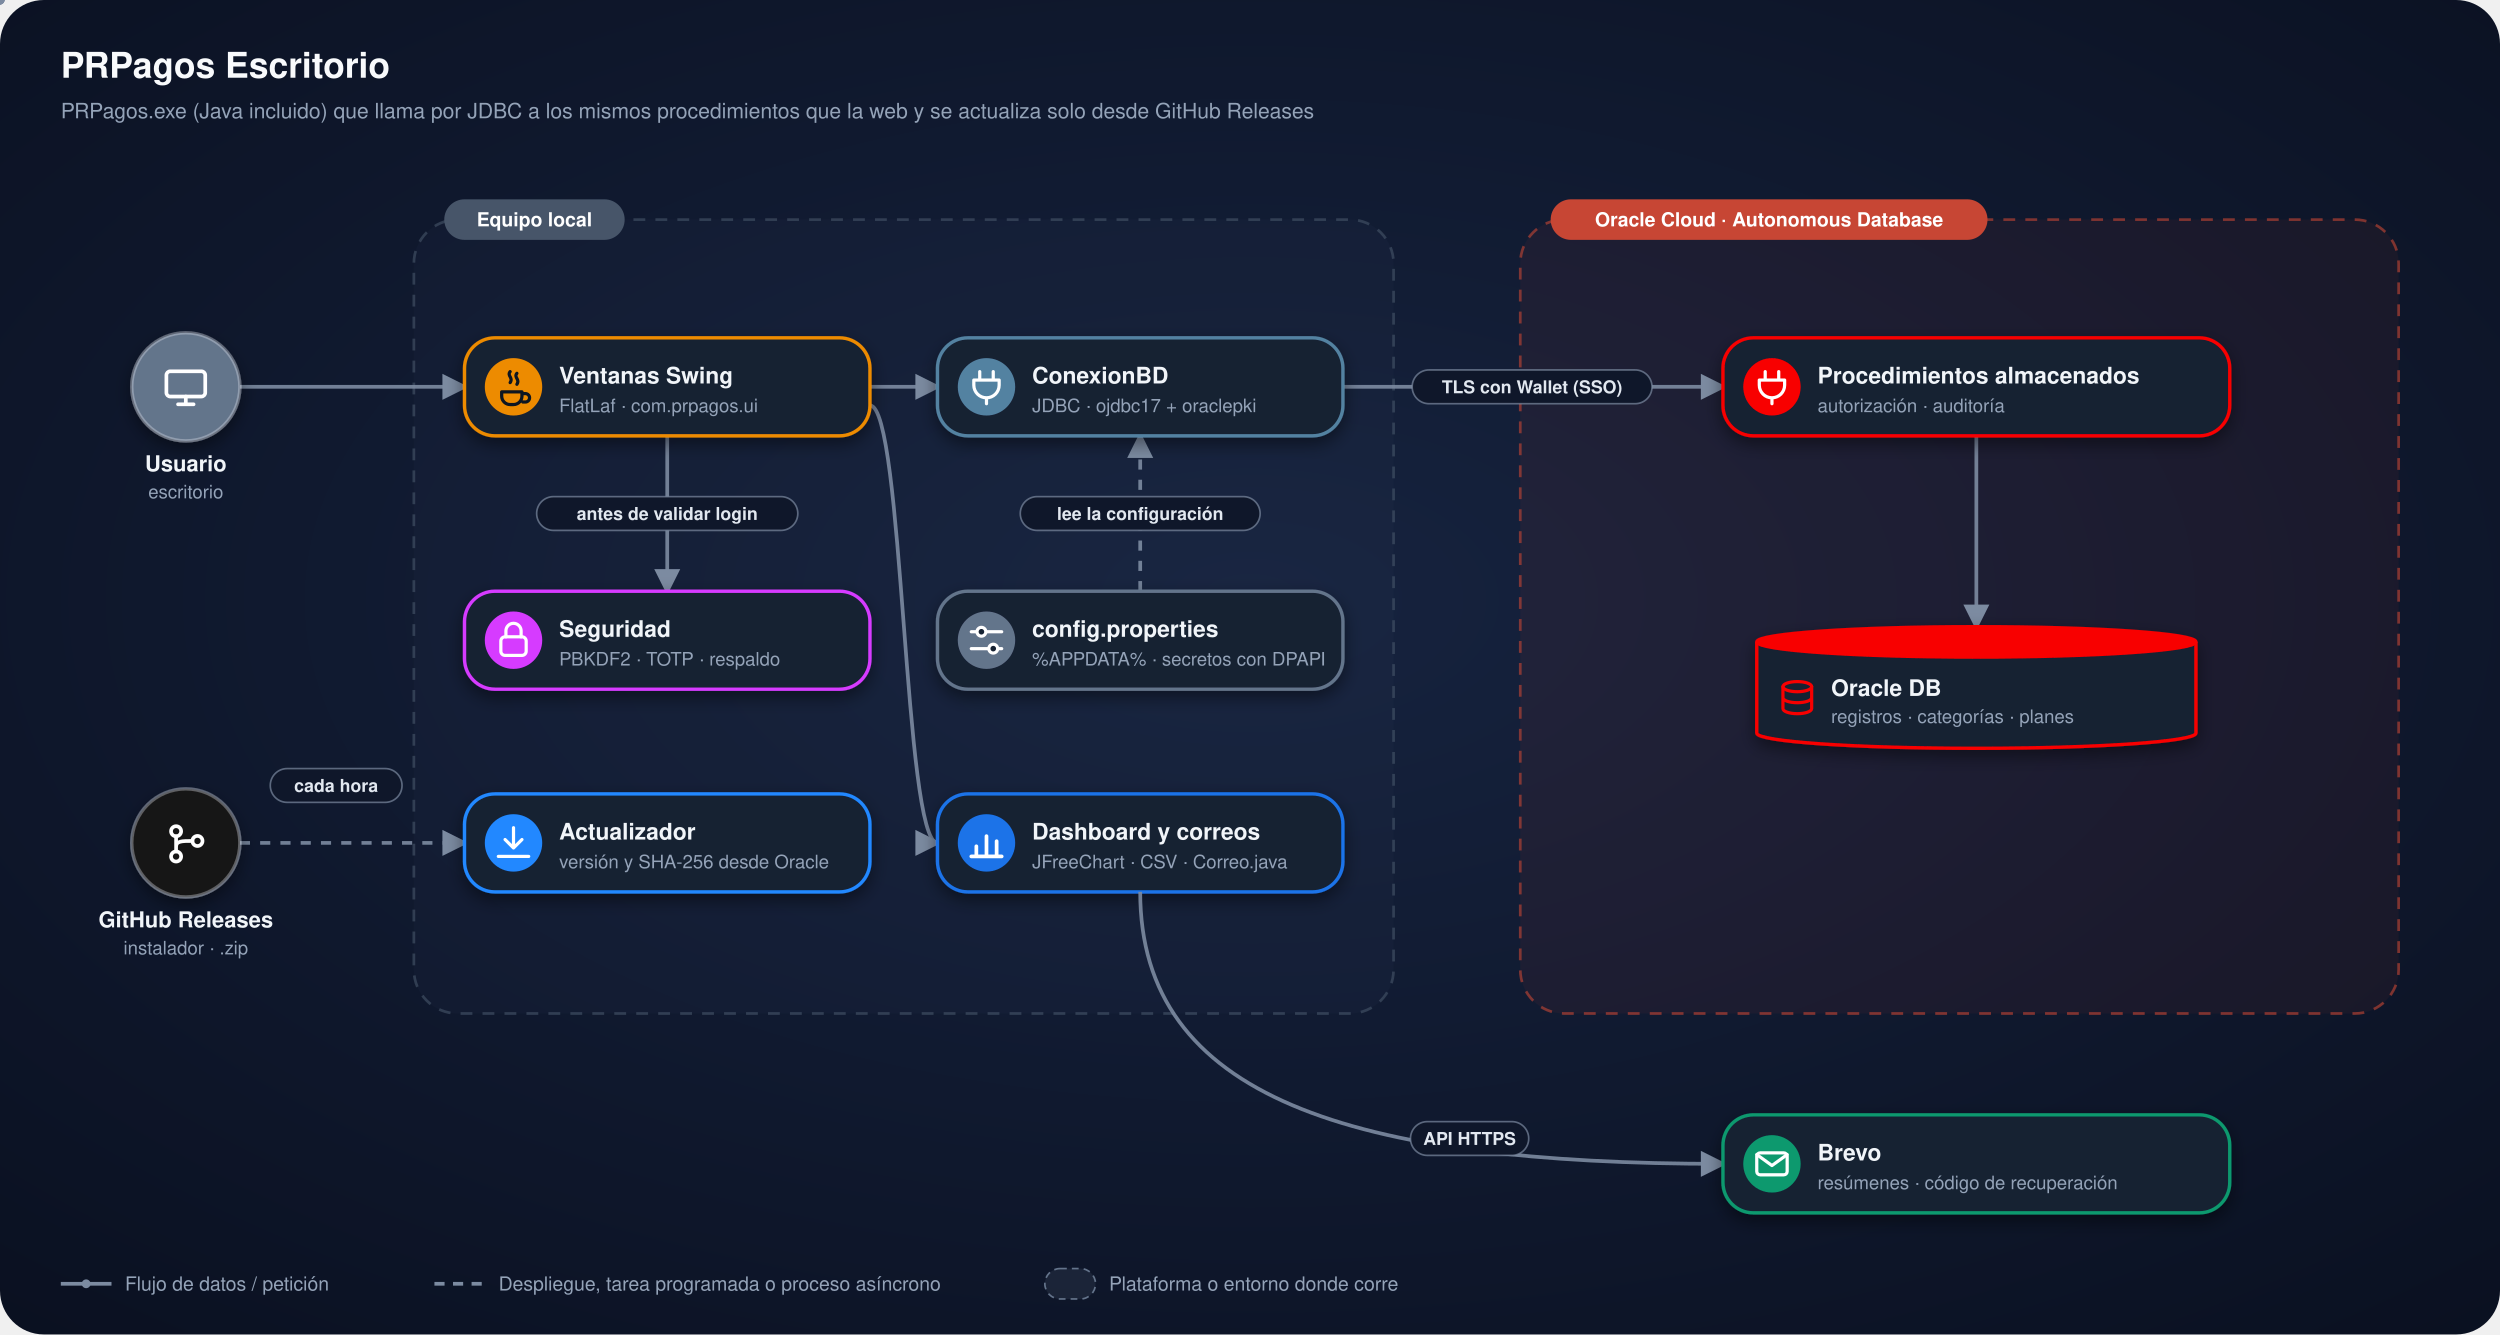
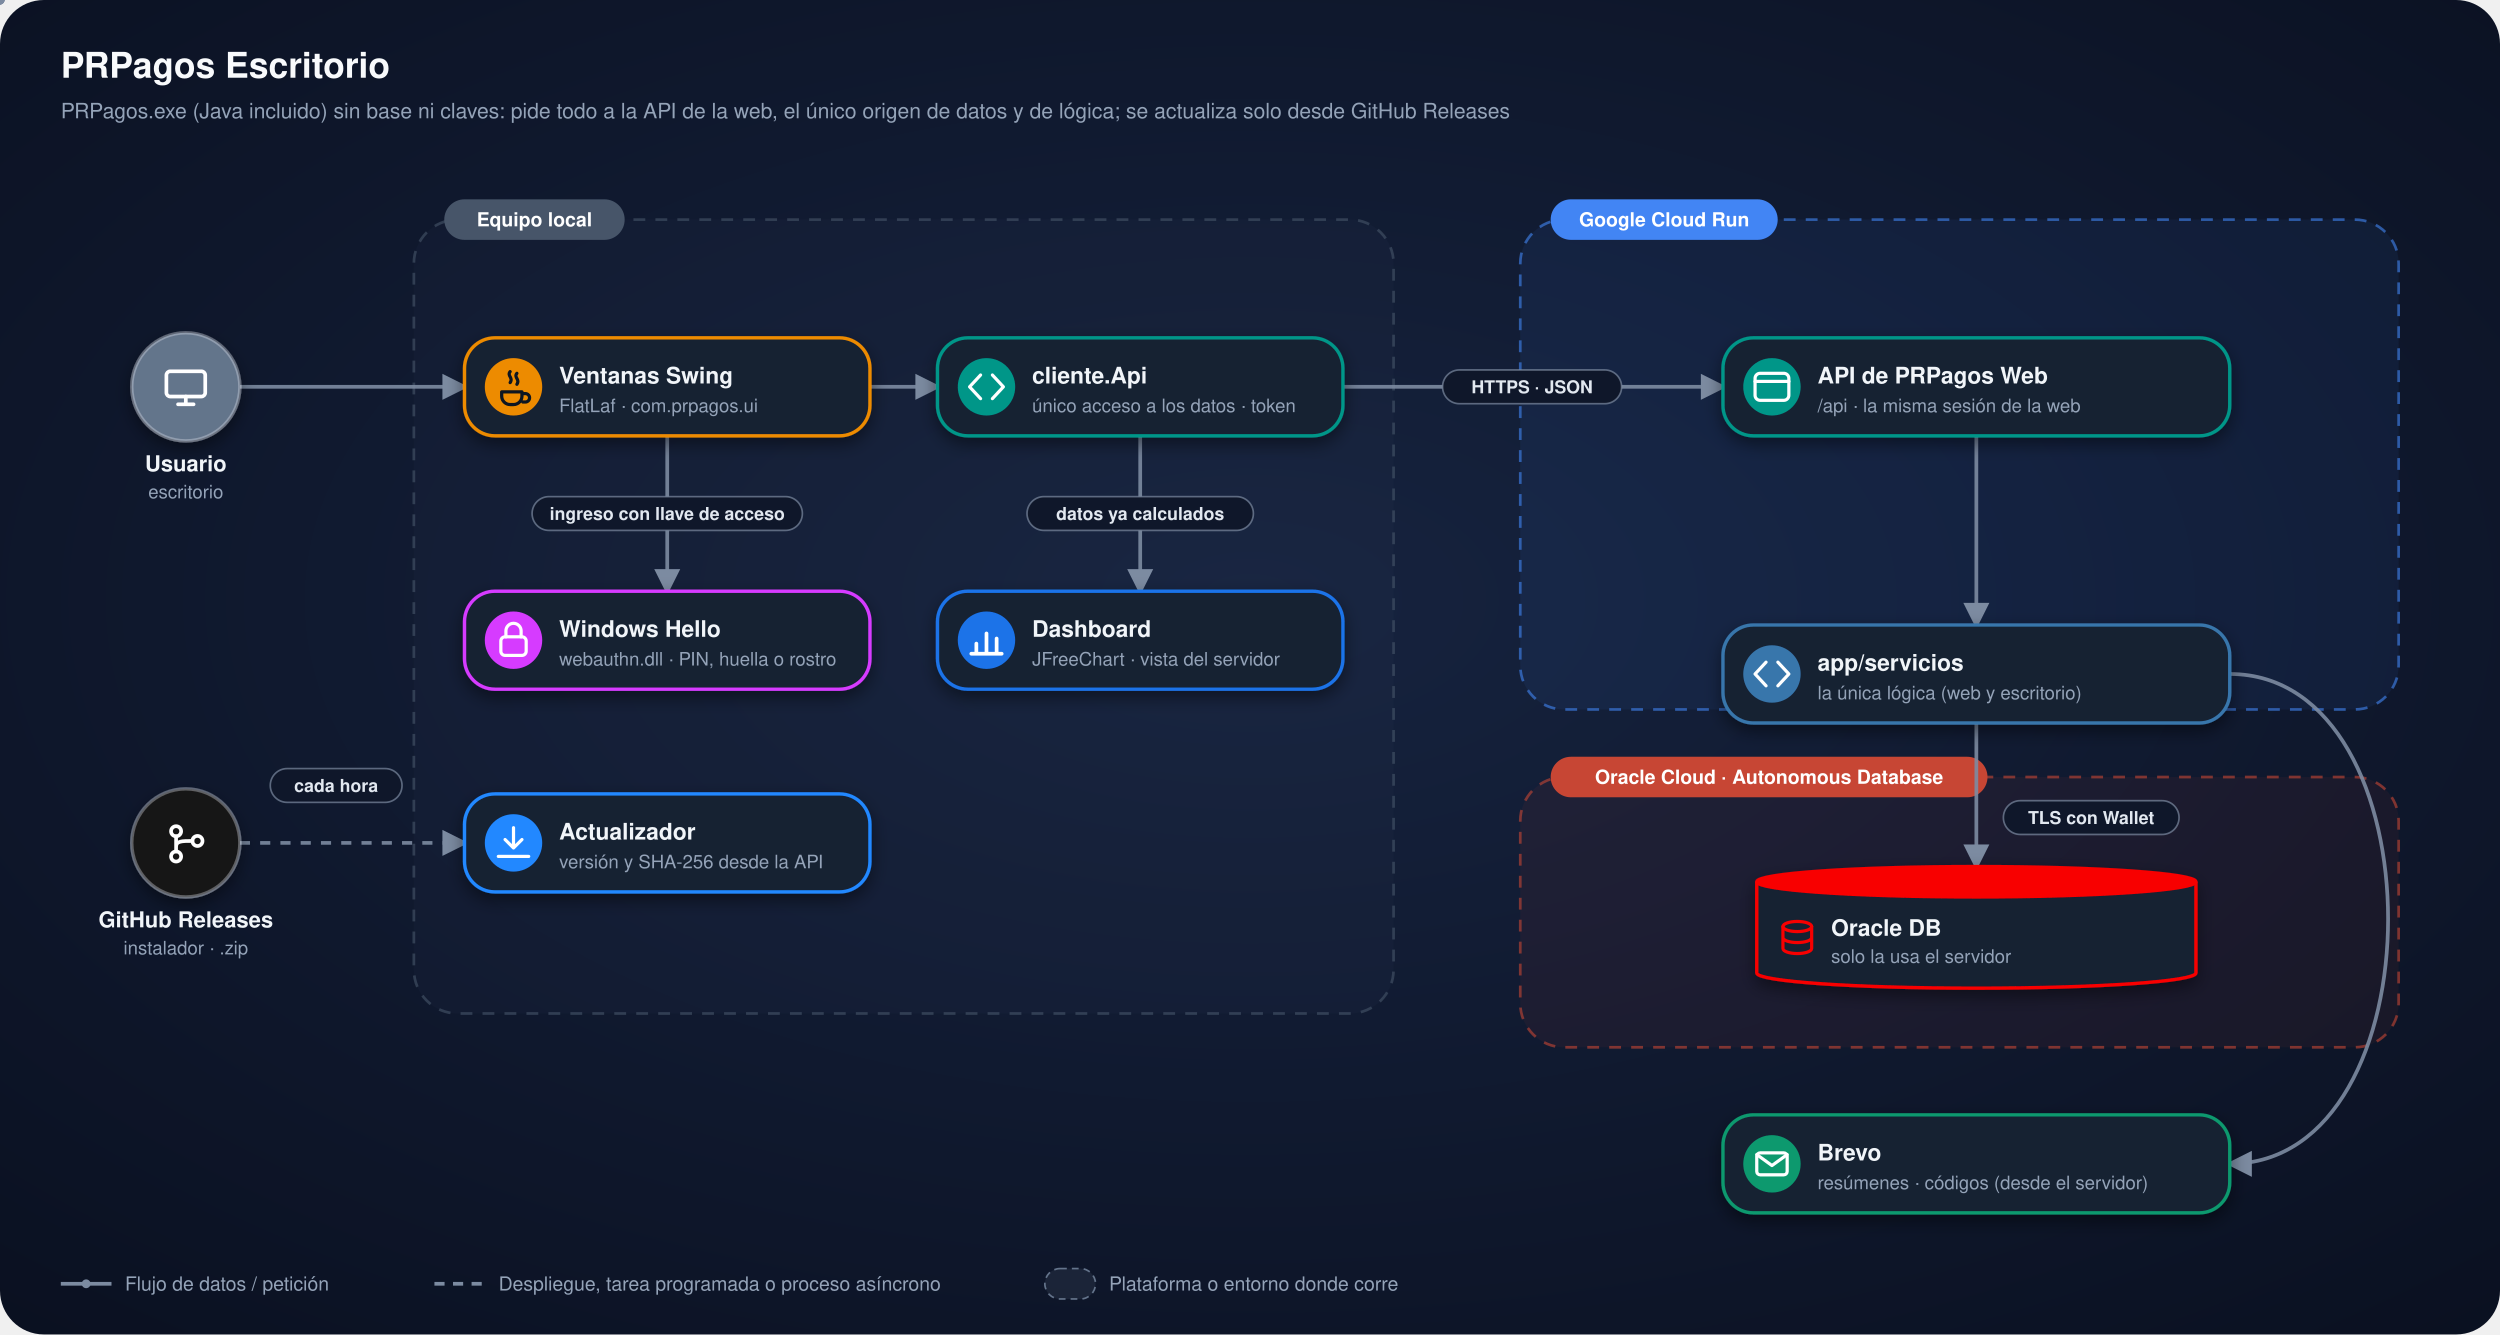
<svg xmlns="http://www.w3.org/2000/svg" viewBox="0 0 1480 790" width="1480" height="790" font-family="Segoe UI, -apple-system, BlinkMacSystemFont, Helvetica, Arial, sans-serif" role="img" aria-label="Arquitectura de PRPagos Escritorio">
  <defs>
    <radialGradient id="bg" cx="50%" cy="45%" r="75%">
      <stop offset="0" stop-color="#16233F" />
      <stop offset="1" stop-color="#0A1020" />
    </radialGradient>
    <filter id="sh" x="-30%" y="-30%" width="160%" height="170%">
      <feDropShadow dx="0" dy="4" stdDeviation="5" flood-color="#000" flood-opacity=".45" />
    </filter>
    <marker id="a" viewBox="0 0 10 10" refX="8.5" refY="5" markerWidth="7" markerHeight="7" orient="auto-start-reverse">
      <path d="M0,0 L10,5 L0,10 z" fill="#7C8BA1" />
    </marker>
  </defs>
  <rect width="1480" height="790" rx="26" fill="url(#bg)" />
  <text x="36" y="46" font-size="21" font-weight="800" fill="#F8FAFC">PRPagos Escritorio</text>
-   <text x="36" y="70" font-size="12.5" fill="#94A3B8">PRPagos.exe (Java incluido) que llama por JDBC a los mismos procedimientos que la web y se actualiza solo desde GitHub Releases</text>
+   <text x="36" y="70" font-size="12.5" fill="#94A3B8">PRPagos.exe (Java incluido) sin base ni claves: pide todo a la API de la web, el único origen de datos y de lógica; se actualiza solo desde GitHub Releases</text>
  <rect x="245" y="130" width="580" height="470" rx="26" fill="#475569" fill-opacity=".07" stroke="#475569" stroke-opacity=".6" stroke-width="1.6" stroke-dasharray="7 6" />
  <rect x="263" y="118" width="106.8" height="24" rx="12" fill="#475569" />
  <text x="316.4" y="134" text-anchor="middle" font-size="11.5" font-weight="700" fill="#FFFFFF">Equipo local</text>
-   <rect x="900" y="130" width="520" height="470" rx="26" fill="#C74634" fill-opacity=".07" stroke="#C74634" stroke-opacity=".6" stroke-width="1.6" stroke-dasharray="7 6" />
-   <rect x="918" y="118" width="258.6" height="24" rx="12" fill="#C74634" />
-   <text x="1047.3" y="134" text-anchor="middle" font-size="11.5" font-weight="700" fill="#FFFFFF">Oracle Cloud · Autonomous Database</text>
+   <rect x="900" y="130" width="520" height="290" rx="26" fill="#4285F4" fill-opacity=".07" stroke="#4285F4" stroke-opacity=".6" stroke-width="1.6" stroke-dasharray="7 6" />
+   <rect x="918" y="118" width="134.4" height="24" rx="12" fill="#4285F4" />
+   <text x="985.2" y="134" text-anchor="middle" font-size="11.5" font-weight="700" fill="#FFFFFF">Google Cloud Run</text>
+   <rect x="900" y="460" width="520" height="160" rx="26" fill="#C74634" fill-opacity=".07" stroke="#C74634" stroke-opacity=".6" stroke-width="1.6" stroke-dasharray="7 6" />
+   <rect x="918" y="448" width="258.6" height="24" rx="12" fill="#C74634" />
+   <text x="1047.3" y="464" text-anchor="middle" font-size="11.5" font-weight="700" fill="#FFFFFF">Oracle Cloud · Autonomous Database</text>
  <path d="M142.0,229.0 C200.0,229.0 220.0,229.0 275.0,229.0" fill="none" stroke="#7C8BA1" stroke-width="2.2" stroke-opacity=".9" marker-end="url(#a)" />
  <circle r="2.6" fill="#7C8BA1">
    <animateMotion dur="3.0s" repeatCount="indefinite" path="M142.0,229.0 C200.0,229.0 220.0,229.0 275.0,229.0" />
-   </circle>
-   <path d="M395.0,258.0 C395.0,290.0 395.0,318.0 395.0,350.0" fill="none" stroke="#7C8BA1" stroke-width="2.2" stroke-opacity=".9" marker-end="url(#a)" />
-   <circle r="2.6" fill="#7C8BA1">
-     <animateMotion dur="2.5s" repeatCount="indefinite" path="M395.0,258.0 C395.0,290.0 395.0,318.0 395.0,350.0" />
  </circle>
  <path d="M515.0,229.0 C530.0,229.0 540.0,229.0 555.0,229.0" fill="none" stroke="#7C8BA1" stroke-width="2.2" stroke-opacity=".9" marker-end="url(#a)" />
  <circle r="2.6" fill="#7C8BA1">
    <animateMotion dur="2.0s" repeatCount="indefinite" path="M515.0,229.0 C530.0,229.0 540.0,229.0 555.0,229.0" />
  </circle>
-   <path d="M515.0,240.0 C535.0,240.0 535.0,499.0 555.0,499.0" fill="none" stroke="#7C8BA1" stroke-width="2.2" stroke-opacity=".9" marker-end="url(#a)" />
+   <path d="M395.0,258.0 C395.0,290.0 395.0,318.0 395.0,350.0" fill="none" stroke="#7C8BA1" stroke-width="2.2" stroke-opacity=".9" marker-end="url(#a)" />
+   <path d="M675.0,258.0 C675.0,290.0 675.0,318.0 675.0,350.0" fill="none" stroke="#7C8BA1" stroke-width="2.2" stroke-opacity=".9" marker-end="url(#a)" />
  <circle r="2.6" fill="#7C8BA1">
-     <animateMotion dur="3.0s" repeatCount="indefinite" path="M515.0,240.0 C535.0,240.0 535.0,499.0 555.0,499.0" />
+     <animateMotion dur="2.5s" repeatCount="indefinite" path="M675.0,258.0 C675.0,290.0 675.0,318.0 675.0,350.0" />
  </circle>
-   <path d="M675.0,350.0 C675.0,320.0 675.0,290.0 675.0,258.0" fill="none" stroke="#7C8BA1" stroke-width="2.2" stroke-opacity=".9" stroke-dasharray="6 6" marker-end="url(#a)" />
  <path d="M795.0,229.0 C880.0,229.0 940.0,229.0 1020.0,229.0" fill="none" stroke="#7C8BA1" stroke-width="2.2" stroke-opacity=".9" marker-end="url(#a)" />
  <circle r="2.6" fill="#7C8BA1">
    <animateMotion dur="3.2s" repeatCount="indefinite" path="M795.0,229.0 C880.0,229.0 940.0,229.0 1020.0,229.0" />
  </circle>
-   <path d="M1170.0,258.0 C1170.0,300.0 1170.0,330.0 1170.0,371.0" fill="none" stroke="#7C8BA1" stroke-width="2.2" stroke-opacity=".9" marker-end="url(#a)" />
+   <path d="M1170.0,258.0 C1170.0,300.0 1170.0,330.0 1170.0,370.0" fill="none" stroke="#7C8BA1" stroke-width="2.2" stroke-opacity=".9" marker-end="url(#a)" />
  <circle r="2.6" fill="#7C8BA1">
-     <animateMotion dur="2.7s" repeatCount="indefinite" path="M1170.0,258.0 C1170.0,300.0 1170.0,330.0 1170.0,371.0" />
+     <animateMotion dur="2.4s" repeatCount="indefinite" path="M1170.0,258.0 C1170.0,300.0 1170.0,330.0 1170.0,370.0" />
  </circle>
+   <path d="M1170.0,428.0 C1170.0,460.0 1170.0,480.0 1170.0,513.0" fill="none" stroke="#7C8BA1" stroke-width="2.2" stroke-opacity=".9" marker-end="url(#a)" />
+   <circle r="2.6" fill="#7C8BA1">
+     <animateMotion dur="2.6s" repeatCount="indefinite" path="M1170.0,428.0 C1170.0,460.0 1170.0,480.0 1170.0,513.0" />
+   </circle>
+   <path d="M1320.0,399.0 C1445.0,399.0 1445.0,689.0 1320.0,689.0" fill="none" stroke="#7C8BA1" stroke-width="2.2" stroke-opacity=".9" marker-end="url(#a)" />
+   <circle r="2.6" fill="#7C8BA1">
+     <animateMotion dur="3.4s" repeatCount="indefinite" path="M1320.0,399.0 C1445.0,399.0 1445.0,689.0 1320.0,689.0" />
+   </circle>
+   <path d="M142.0,499.0 C200.0,499.0 220.0,499.0 275.0,499.0" fill="none" stroke="#7C8BA1" stroke-width="2.2" stroke-opacity=".9" stroke-dasharray="6 6" marker-end="url(#a)" />
  <g filter="url(#sh)">
    <circle cx="110" cy="229" r="32" fill="#64748B" stroke="#E2E8F0" stroke-opacity=".35" stroke-width="2" />
    <g transform="translate(110,229) scale(1.15)">
      <rect x="-10" y="-8" width="20" height="13" rx="2" fill="none" stroke="#FFFFFF" stroke-width="1.9" stroke-linecap="round" stroke-linejoin="round" />
      <path d="M-4,9 h8 M0,5 v4" fill="none" stroke="#FFFFFF" stroke-width="1.9" stroke-linecap="round" stroke-linejoin="round" />
    </g>
  </g>
  <text x="110" y="279" text-anchor="middle" font-size="13" font-weight="700" fill="#F1F5F9">Usuario</text>
  <text x="110" y="295" text-anchor="middle" font-size="11" fill="#94A3B8">escritorio</text>
-   <g filter="url(#sh)">
-     <rect x="275" y="200" width="240" height="58" rx="18" fill="#162033" stroke="#ED8B00" stroke-width="2" />
-     <circle cx="304" cy="229" r="17" fill="#ED8B00" />
-     <g transform="translate(304,229)">
-       <path d="M-7,3 h12 v2.5 a5,5 0 0 1 -5,5 h-2 a5,5 0 0 1 -5,-5 z M5,4 h2 a2.5,2.5 0 0 1 0,5 h-1.5 M-2,-9 c-2,2.5 2,3.5 0,6.5 M2,-8 c-2,2.5 2,3.5 0,6.5" fill="none" stroke="#0B1220" stroke-width="1.9" stroke-linecap="round" stroke-linejoin="round" />
-     </g>
-   </g>
-   <text x="331" y="227" font-size="13.5" font-weight="700" fill="#F1F5F9">Ventanas Swing</text>
-   <text x="331" y="244" font-size="11" fill="#94A3B8">FlatLaf · com.prpagos.ui</text>
-   <g filter="url(#sh)">
-     <rect x="275" y="350" width="240" height="58" rx="18" fill="#162033" stroke="#D63AFF" stroke-width="2" />
-     <circle cx="304" cy="379" r="17" fill="#D63AFF" />
-     <g transform="translate(304,379)">
-       <rect x="-7.5" y="-2" width="15" height="11" rx="2.5" fill="none" stroke="#FFFFFF" stroke-width="1.9" stroke-linecap="round" stroke-linejoin="round" />
-       <path d="M-4.5,-2 v-3.5 a4.5,4.5 0 0 1 9,0 v3.5" fill="none" stroke="#FFFFFF" stroke-width="1.9" stroke-linecap="round" stroke-linejoin="round" />
-     </g>
-   </g>
-   <text x="331" y="377" font-size="13.5" font-weight="700" fill="#F1F5F9">Seguridad</text>
-   <text x="331" y="394" font-size="11" fill="#94A3B8">PBKDF2 · TOTP · respaldo</text>
-   <g filter="url(#sh)">
-     <rect x="555" y="200" width="240" height="58" rx="18" fill="#162033" stroke="#5382A1" stroke-width="2" />
-     <circle cx="584" cy="229" r="17" fill="#5382A1" />
-     <g transform="translate(584,229)">
-       <path d="M-4,-9 v5 M4,-9 v5 M-7.5,-4 h15 v3 a7.5,7.5 0 0 1 -15,0 z M0,6.5 v3.5" fill="none" stroke="#FFFFFF" stroke-width="1.9" stroke-linecap="round" stroke-linejoin="round" />
-     </g>
-   </g>
-   <text x="611" y="227" font-size="13.5" font-weight="700" fill="#F1F5F9">ConexionBD</text>
-   <text x="611" y="244" font-size="11" fill="#94A3B8">JDBC · ojdbc17 + oraclepki</text>
-   <g filter="url(#sh)">
-     <rect x="555" y="350" width="240" height="58" rx="18" fill="#162033" stroke="#64748B" stroke-width="2" />
-     <circle cx="584" cy="379" r="17" fill="#64748B" />
-     <g transform="translate(584,379)">
-       <path d="M-9,-5 h18 M-9,5 h18" fill="none" stroke="#FFFFFF" stroke-width="1.9" stroke-linecap="round" stroke-linejoin="round" />
-       <circle cx="-3" cy="-5" r="2.6" fill="#162033" stroke="#FFFFFF" stroke-width="1.9" />
-       <circle cx="4" cy="5" r="2.6" fill="#162033" stroke="#FFFFFF" stroke-width="1.9" />
-     </g>
-   </g>
-   <text x="611" y="377" font-size="13.5" font-weight="700" fill="#F1F5F9">config.properties</text>
-   <text x="611" y="394" font-size="11" fill="#94A3B8">%APPDATA% · secretos con DPAPI</text>
-   <g filter="url(#sh)">
-     <rect x="555" y="470" width="240" height="58" rx="18" fill="#162033" stroke="#1A73E8" stroke-width="2" />
-     <circle cx="584" cy="499" r="17" fill="#1A73E8" />
-     <g transform="translate(584,499)">
-       <path d="M-9,8 h18 M-6,8 v-6 M0,8 v-12 M6,8 v-9" fill="none" stroke="#FFFFFF" stroke-width="2.2" stroke-linecap="round" />
-     </g>
-   </g>
-   <text x="611" y="497" font-size="13.5" font-weight="700" fill="#F1F5F9">Dashboard y correos</text>
-   <text x="611" y="514" font-size="11" fill="#94A3B8">JFreeChart · CSV · Correo.java</text>
-   <g filter="url(#sh)">
-     <rect x="1020" y="200" width="300" height="58" rx="18" fill="#162033" stroke="#F80000" stroke-width="2" />
-     <circle cx="1049" cy="229" r="17" fill="#F80000" />
-     <g transform="translate(1049,229)">
-       <path d="M-4,-9 v5 M4,-9 v5 M-7.5,-4 h15 v3 a7.5,7.5 0 0 1 -15,0 z M0,6.5 v3.5" fill="none" stroke="#FFFFFF" stroke-width="1.9" stroke-linecap="round" stroke-linejoin="round" />
-     </g>
-   </g>
-   <text x="1076" y="227" font-size="13.5" font-weight="700" fill="#F1F5F9">Procedimientos almacenados</text>
-   <text x="1076" y="244" font-size="11" fill="#94A3B8">autorización · auditoría</text>
-   <g filter="url(#sh)">
-     <path d="M1040,380 v54 a130.0,9 0 0 0 260,0 v-54" fill="#162033" stroke="#F80000" stroke-width="2" />
-     <ellipse cx="1170.0" cy="380" rx="130.0" ry="9" fill="#F80000" stroke="#F80000" stroke-width="2" />
-   </g>
-   <g transform="translate(1064,413)">
-     <ellipse cx="0" cy="-6.5" rx="8.5" ry="3" fill="none" stroke="#F80000" stroke-width="1.9" stroke-linecap="round" stroke-linejoin="round" />
-     <path d="M-8.5,-6.5 v13 c0,1.7 3.8,3 8.5,3 s8.5,-1.3 8.5,-3 v-13 M-8.5,0 c0,1.7 3.8,3 8.5,3 s8.5,-1.3 8.5,-3" fill="none" stroke="#F80000" stroke-width="1.9" stroke-linecap="round" stroke-linejoin="round" />
-   </g>
-   <text x="1084" y="412" font-size="13.5" font-weight="700" fill="#F1F5F9">Oracle DB</text>
-   <text x="1084" y="428" font-size="11" fill="#94A3B8">registros · categorías · planes</text>
-   <rect x="317.7" y="294.0" width="154.6" height="20" rx="10" fill="#0F172A" stroke="#7C8BA1" stroke-opacity=".7" />
-   <text x="395.0" y="307.8" text-anchor="middle" font-size="10.5" font-weight="600" fill="#E2E8F0">antes de validar login</text>
-   <rect x="604.0" y="294.0" width="142.0" height="20" rx="10" fill="#0F172A" stroke="#7C8BA1" stroke-opacity=".7" />
-   <text x="675.0" y="307.8" text-anchor="middle" font-size="10.5" font-weight="600" fill="#E2E8F0">lee la configuración</text>
-   <rect x="836.0" y="219.0" width="142.0" height="20" rx="10" fill="#0F172A" stroke="#7C8BA1" stroke-opacity=".7" />
-   <text x="907.0" y="232.8" text-anchor="middle" font-size="10.5" font-weight="600" fill="#E2E8F0">TLS con Wallet (SSO)</text>
-   <path d="M142.0,499.0 C200.0,499.0 220.0,499.0 275.0,499.0" fill="none" stroke="#7C8BA1" stroke-width="2.2" stroke-opacity=".9" stroke-dasharray="6 6" marker-end="url(#a)" />
-   <path d="M675.0,528.0 C675.0,650.0 800.0,689.0 1020.0,689.0" fill="none" stroke="#7C8BA1" stroke-width="2.2" stroke-opacity=".9" marker-end="url(#a)" />
-   <circle r="2.6" fill="#7C8BA1">
-     <animateMotion dur="3.2s" repeatCount="indefinite" path="M675.0,528.0 C675.0,650.0 800.0,689.0 1020.0,689.0" />
-   </circle>
-   <g filter="url(#sh)">
-     <rect x="275" y="470" width="240" height="58" rx="18" fill="#162033" stroke="#2088FF" stroke-width="2" />
-     <circle cx="304" cy="499" r="17" fill="#2088FF" />
-     <g transform="translate(304,499)">
-       <path d="M0,-9 v12 M-5,-2 l5,5 l5,-5 M-9,8 h18" fill="none" stroke="#FFFFFF" stroke-width="1.9" stroke-linecap="round" stroke-linejoin="round" />
-     </g>
-   </g>
-   <text x="331" y="497" font-size="13.5" font-weight="700" fill="#F1F5F9">Actualizador</text>
-   <text x="331" y="514" font-size="11" fill="#94A3B8">versión y SHA-256 desde Oracle</text>
  <g filter="url(#sh)">
    <circle cx="110" cy="499" r="32" fill="#181717" stroke="#E2E8F0" stroke-opacity=".35" stroke-width="2" />
    <g transform="translate(110,499) scale(1.15)">
      <circle cx="-5" cy="-6" r="2.6" fill="none" stroke="#FFFFFF" stroke-width="1.9" />
      <circle cx="-5" cy="7" r="2.6" fill="none" stroke="#FFFFFF" stroke-width="1.9" />
      <circle cx="6" cy="-1" r="2.6" fill="none" stroke="#FFFFFF" stroke-width="1.9" />
      <path d="M-5,-3.4 v7.8 M-5,2 c0,-3 3,-3 8.4,-3" fill="none" stroke="#FFFFFF" stroke-width="1.9" stroke-linecap="round" />
    </g>
  </g>
  <text x="110" y="549" text-anchor="middle" font-size="13" font-weight="700" fill="#F1F5F9">GitHub Releases</text>
  <text x="110" y="565" text-anchor="middle" font-size="11" fill="#94A3B8">instalador · .zip</text>
  <g filter="url(#sh)">
+     <rect x="275" y="200" width="240" height="58" rx="18" fill="#162033" stroke="#ED8B00" stroke-width="2" />
+     <circle cx="304" cy="229" r="17" fill="#ED8B00" />
+     <g transform="translate(304,229)">
+       <path d="M-7,3 h12 v2.5 a5,5 0 0 1 -5,5 h-2 a5,5 0 0 1 -5,-5 z M5,4 h2 a2.5,2.5 0 0 1 0,5 h-1.5 M-2,-9 c-2,2.5 2,3.5 0,6.5 M2,-8 c-2,2.5 2,3.5 0,6.5" fill="none" stroke="#0B1220" stroke-width="1.9" stroke-linecap="round" stroke-linejoin="round" />
+     </g>
+   </g>
+   <text x="331" y="227" font-size="13.5" font-weight="700" fill="#F1F5F9">Ventanas Swing</text>
+   <text x="331" y="244" font-size="11" fill="#94A3B8">FlatLaf · com.prpagos.ui</text>
+   <g filter="url(#sh)">
+     <rect x="555" y="200" width="240" height="58" rx="18" fill="#162033" stroke="#009688" stroke-width="2" />
+     <circle cx="584" cy="229" r="17" fill="#009688" />
+     <g transform="translate(584,229)">
+       <path d="M-3.5,-7 L-10,0 L-3.5,7 M3.5,-7 L10,0 L3.5,7" fill="none" stroke="#FFFFFF" stroke-width="1.9" stroke-linecap="round" stroke-linejoin="round" />
+     </g>
+   </g>
+   <text x="611" y="227" font-size="13.5" font-weight="700" fill="#F1F5F9">cliente.Api</text>
+   <text x="611" y="244" font-size="11" fill="#94A3B8">único acceso a los datos · token</text>
+   <g filter="url(#sh)">
+     <rect x="275" y="350" width="240" height="58" rx="18" fill="#162033" stroke="#D63AFF" stroke-width="2" />
+     <circle cx="304" cy="379" r="17" fill="#D63AFF" />
+     <g transform="translate(304,379)">
+       <rect x="-7.5" y="-2" width="15" height="11" rx="2.5" fill="none" stroke="#FFFFFF" stroke-width="1.9" stroke-linecap="round" stroke-linejoin="round" />
+       <path d="M-4.5,-2 v-3.5 a4.5,4.5 0 0 1 9,0 v3.5" fill="none" stroke="#FFFFFF" stroke-width="1.9" stroke-linecap="round" stroke-linejoin="round" />
+     </g>
+   </g>
+   <text x="331" y="377" font-size="13.5" font-weight="700" fill="#F1F5F9">Windows Hello</text>
+   <text x="331" y="394" font-size="11" fill="#94A3B8">webauthn.dll · PIN, huella o rostro</text>
+   <g filter="url(#sh)">
+     <rect x="555" y="350" width="240" height="58" rx="18" fill="#162033" stroke="#1A73E8" stroke-width="2" />
+     <circle cx="584" cy="379" r="17" fill="#1A73E8" />
+     <g transform="translate(584,379)">
+       <path d="M-9,8 h18 M-6,8 v-6 M0,8 v-12 M6,8 v-9" fill="none" stroke="#FFFFFF" stroke-width="2.2" stroke-linecap="round" />
+     </g>
+   </g>
+   <text x="611" y="377" font-size="13.5" font-weight="700" fill="#F1F5F9">Dashboard</text>
+   <text x="611" y="394" font-size="11" fill="#94A3B8">JFreeChart · vista del servidor</text>
+   <g filter="url(#sh)">
+     <rect x="275" y="470" width="240" height="58" rx="18" fill="#162033" stroke="#2088FF" stroke-width="2" />
+     <circle cx="304" cy="499" r="17" fill="#2088FF" />
+     <g transform="translate(304,499)">
+       <path d="M0,-9 v12 M-5,-2 l5,5 l5,-5 M-9,8 h18" fill="none" stroke="#FFFFFF" stroke-width="1.9" stroke-linecap="round" stroke-linejoin="round" />
+     </g>
+   </g>
+   <text x="331" y="497" font-size="13.5" font-weight="700" fill="#F1F5F9">Actualizador</text>
+   <text x="331" y="514" font-size="11" fill="#94A3B8">versión y SHA-256 desde la API</text>
+   <g filter="url(#sh)">
+     <rect x="1020" y="200" width="300" height="58" rx="18" fill="#162033" stroke="#009688" stroke-width="2" />
+     <circle cx="1049" cy="229" r="17" fill="#009688" />
+     <g transform="translate(1049,229)">
+       <rect x="-10" y="-8" width="20" height="16" rx="3" fill="none" stroke="#FFFFFF" stroke-width="1.9" stroke-linecap="round" stroke-linejoin="round" />
+       <path d="M-10,-3.2 h20" fill="none" stroke="#FFFFFF" stroke-width="1.9" stroke-linecap="round" stroke-linejoin="round" />
+     </g>
+   </g>
+   <text x="1076" y="227" font-size="13.5" font-weight="700" fill="#F1F5F9">API de PRPagos Web</text>
+   <text x="1076" y="244" font-size="11" fill="#94A3B8">/api · la misma sesión de la web</text>
+   <g filter="url(#sh)">
+     <rect x="1020" y="370" width="300" height="58" rx="18" fill="#162033" stroke="#3776AB" stroke-width="2" />
+     <circle cx="1049" cy="399" r="17" fill="#3776AB" />
+     <g transform="translate(1049,399)">
+       <path d="M-3.5,-7 L-10,0 L-3.5,7 M3.5,-7 L10,0 L3.5,7" fill="none" stroke="#FFFFFF" stroke-width="1.9" stroke-linecap="round" stroke-linejoin="round" />
+     </g>
+   </g>
+   <text x="1076" y="397" font-size="13.5" font-weight="700" fill="#F1F5F9">app/servicios</text>
+   <text x="1076" y="414" font-size="11" fill="#94A3B8">la única lógica (web y escritorio)</text>
+   <g filter="url(#sh)">
+     <path d="M1040,522 v54 a130.0,9 0 0 0 260,0 v-54" fill="#162033" stroke="#F80000" stroke-width="2" />
+     <ellipse cx="1170.0" cy="522" rx="130.0" ry="9" fill="#F80000" stroke="#F80000" stroke-width="2" />
+   </g>
+   <g transform="translate(1064,555)">
+     <ellipse cx="0" cy="-6.5" rx="8.5" ry="3" fill="none" stroke="#F80000" stroke-width="1.9" stroke-linecap="round" stroke-linejoin="round" />
+     <path d="M-8.5,-6.5 v13 c0,1.7 3.8,3 8.5,3 s8.5,-1.3 8.5,-3 v-13 M-8.5,0 c0,1.7 3.8,3 8.5,3 s8.5,-1.3 8.5,-3" fill="none" stroke="#F80000" stroke-width="1.9" stroke-linecap="round" stroke-linejoin="round" />
+   </g>
+   <text x="1084" y="554" font-size="13.5" font-weight="700" fill="#F1F5F9">Oracle DB</text>
+   <text x="1084" y="570" font-size="11" fill="#94A3B8">solo la usa el servidor</text>
+   <g filter="url(#sh)">
    <rect x="1020" y="660" width="300" height="58" rx="18" fill="#162033" stroke="#0B996E" stroke-width="2" />
    <circle cx="1049" cy="689" r="17" fill="#0B996E" />
    <g transform="translate(1049,689)">
      <rect x="-9" y="-6.5" width="18" height="13" rx="2" fill="none" stroke="#FFFFFF" stroke-width="1.9" stroke-linejoin="round" />
      <path d="M-9,-5.5 l9,6.5 l9,-6.5" fill="none" stroke="#FFFFFF" stroke-width="1.9" stroke-linecap="round" stroke-linejoin="round" />
    </g>
  </g>
  <text x="1076" y="687" font-size="13.5" font-weight="700" fill="#F1F5F9">Brevo</text>
-   <text x="1076" y="704" font-size="11" fill="#94A3B8">resúmenes · código de recuperación</text>
+   <text x="1076" y="704" font-size="11" fill="#94A3B8">resúmenes · códigos (desde el servidor)</text>
+   <rect x="315.0" y="294.0" width="160.0" height="20" rx="10" fill="#0F172A" stroke="#7C8BA1" stroke-opacity=".7" />
+   <text x="395.0" y="307.8" text-anchor="middle" font-size="10.5" font-weight="600" fill="#E2E8F0">ingreso con llave de acceso</text>
+   <rect x="608.0" y="294.0" width="134.0" height="20" rx="10" fill="#0F172A" stroke="#7C8BA1" stroke-opacity=".7" />
+   <text x="675.0" y="307.8" text-anchor="middle" font-size="10.5" font-weight="600" fill="#E2E8F0">datos ya calculados</text>
+   <rect x="854.0" y="219.0" width="106.0" height="20" rx="10" fill="#0F172A" stroke="#7C8BA1" stroke-opacity=".7" />
+   <text x="907.0" y="232.8" text-anchor="middle" font-size="10.5" font-weight="600" fill="#E2E8F0">HTTPS · JSON</text>
+   <rect x="1186.0" y="474.0" width="104.0" height="20" rx="10" fill="#0F172A" stroke="#7C8BA1" stroke-opacity=".7" />
+   <text x="1238.0" y="487.8" text-anchor="middle" font-size="10.5" font-weight="600" fill="#E2E8F0">TLS con Wallet</text>
  <rect x="160.0" y="455.0" width="78.0" height="20" rx="10" fill="#0F172A" stroke="#7C8BA1" stroke-opacity=".7" />
  <text x="199.0" y="468.8" text-anchor="middle" font-size="10.5" font-weight="600" fill="#E2E8F0">cada hora</text>
-   <rect x="835.0" y="664.0" width="70.0" height="20" rx="10" fill="#0F172A" stroke="#7C8BA1" stroke-opacity=".7" />
-   <text x="870.0" y="677.8" text-anchor="middle" font-size="10.5" font-weight="600" fill="#E2E8F0">API HTTPS</text>
  <path d="M36,760 h30" stroke="#7C8BA1" stroke-width="2.2" />
  <circle cx="51" cy="760" r="2.6" fill="#7C8BA1" />
  <text x="74" y="764" font-size="11.5" fill="#94A3B8">Flujo de datos / petición</text>
  <path d="M257.18,760 h30" stroke="#7C8BA1" stroke-width="2.2" stroke-dasharray="6 5" />
  <text x="295.18" y="764" font-size="11.5" fill="#94A3B8">Despliegue, tarea programada o proceso asíncrono</text>
  <rect x="618.55" y="751" width="30" height="18" rx="9" fill="#64748B" fill-opacity=".15" stroke="#64748B" stroke-dasharray="4 3" />
  <text x="656.55" y="764" font-size="11.5" fill="#94A3B8">Plataforma o entorno donde corre</text>
</svg>
